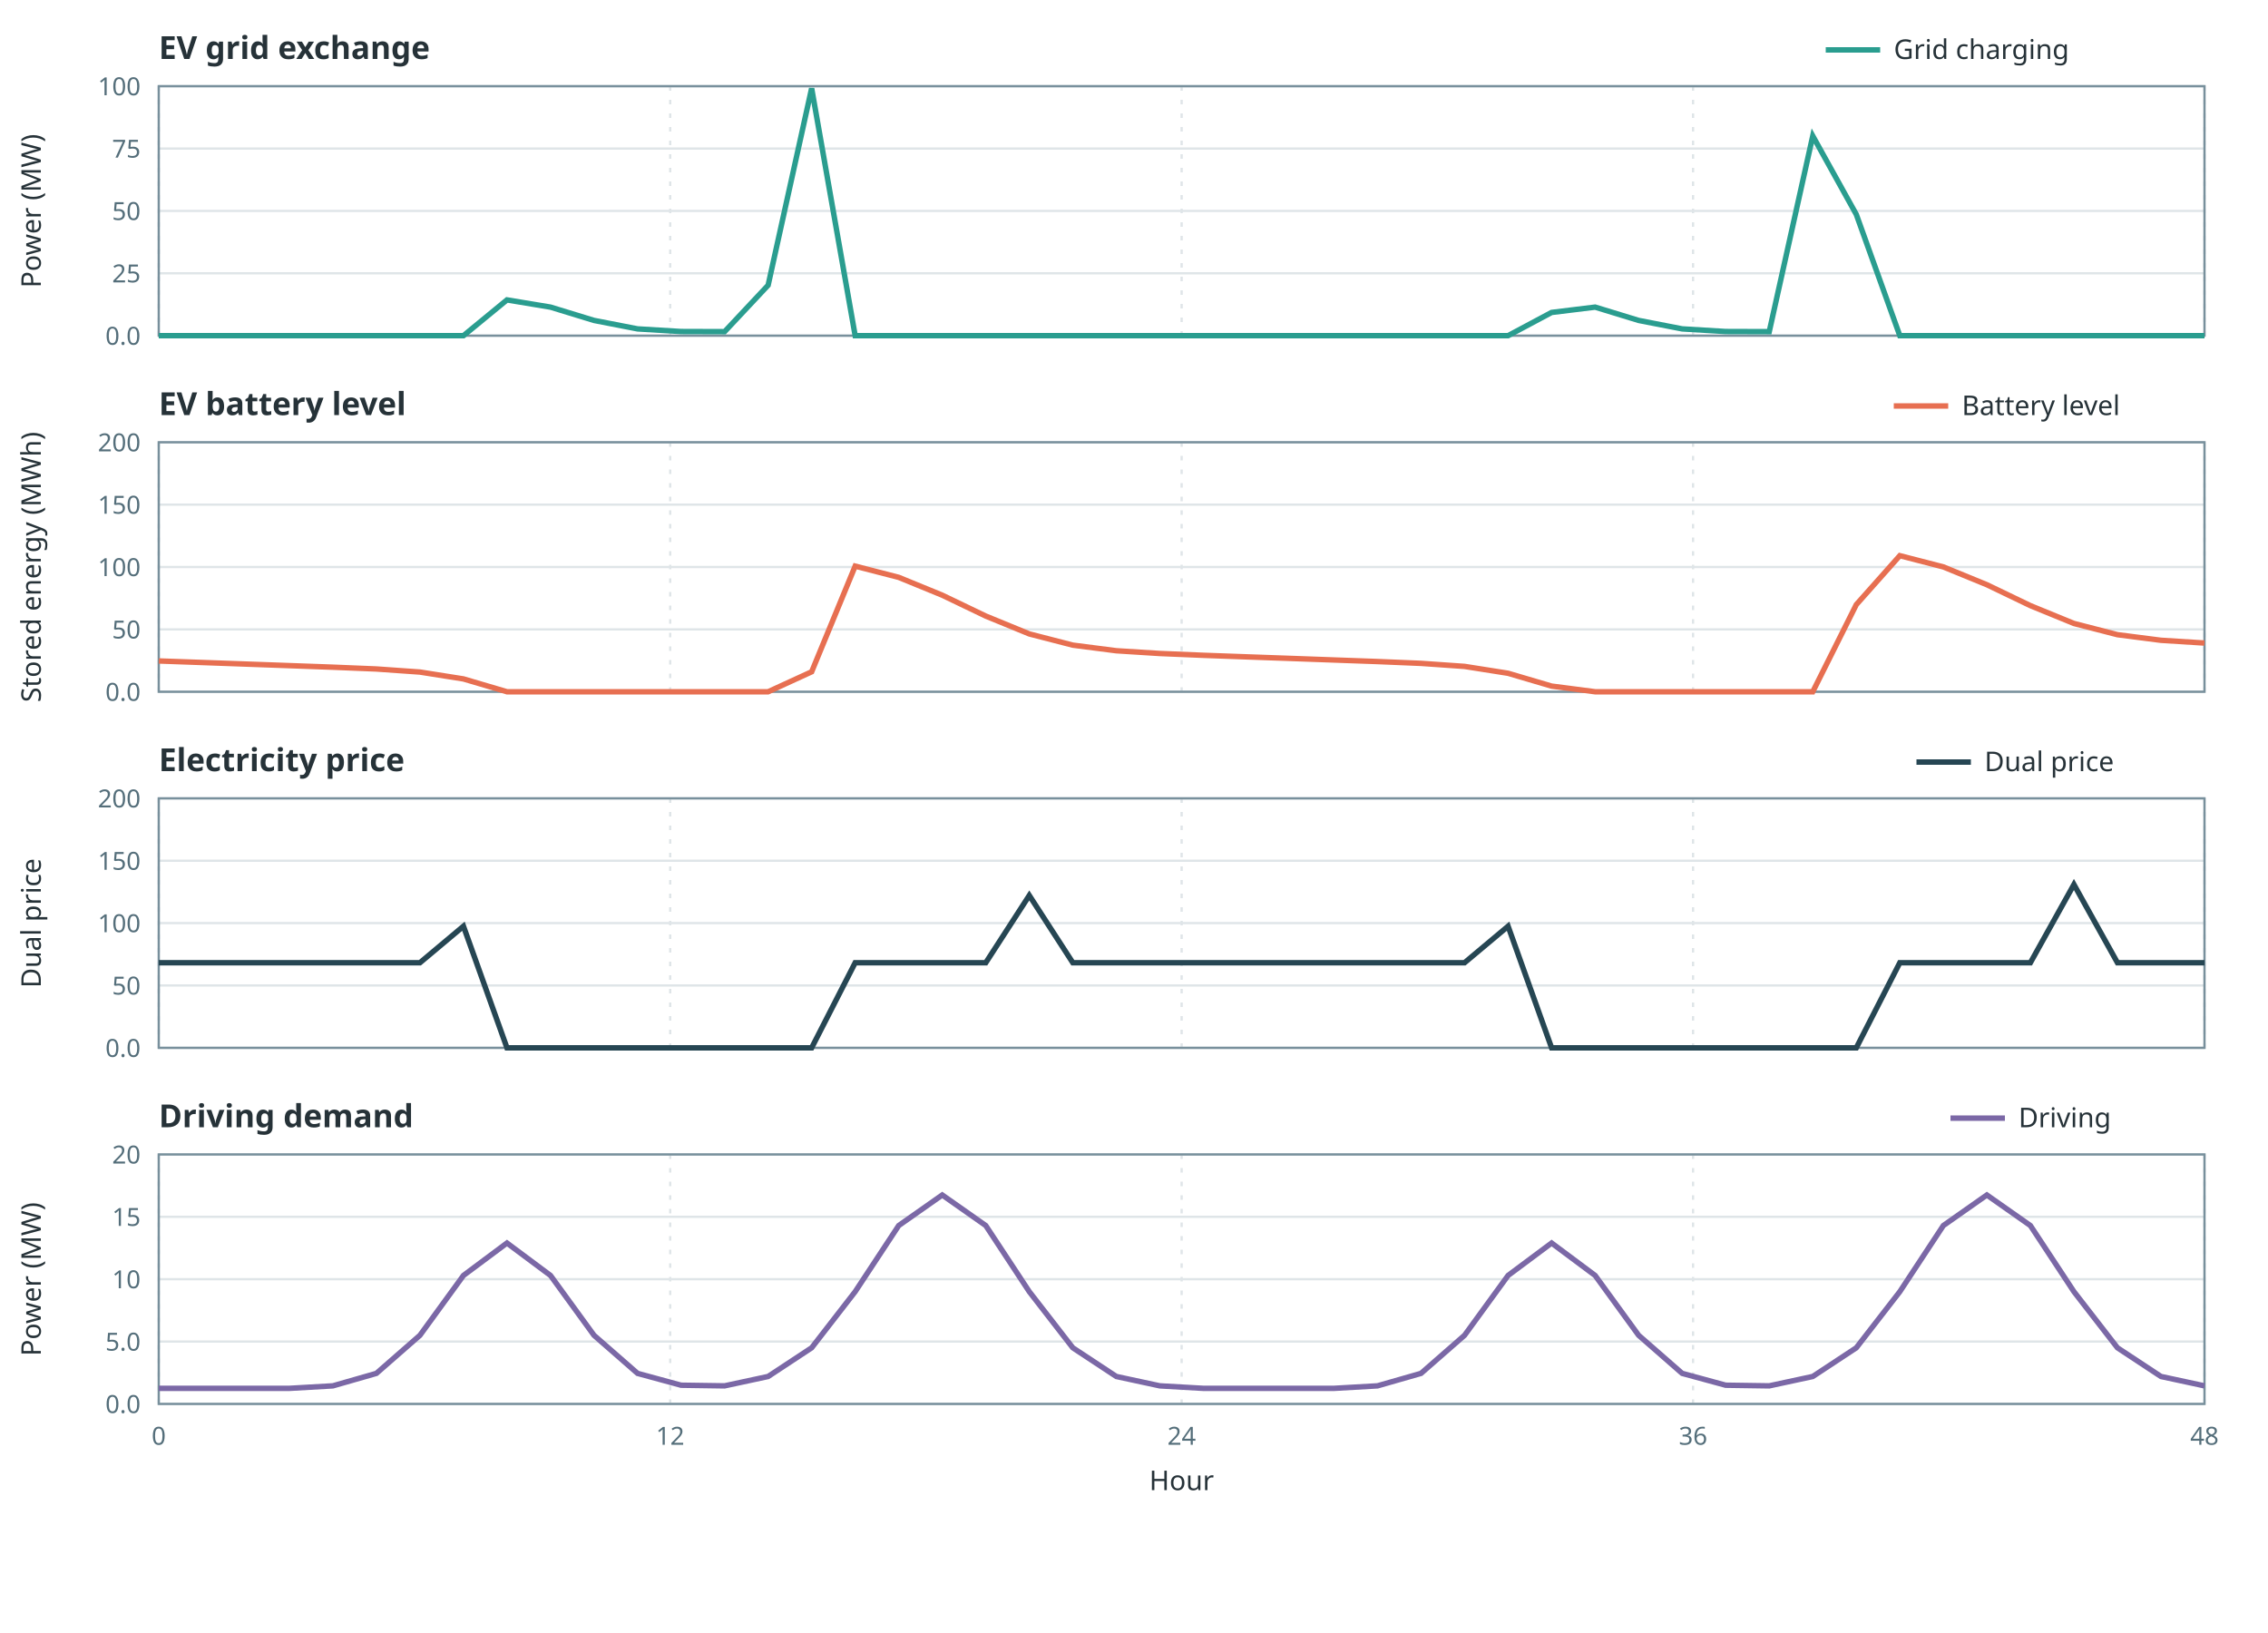
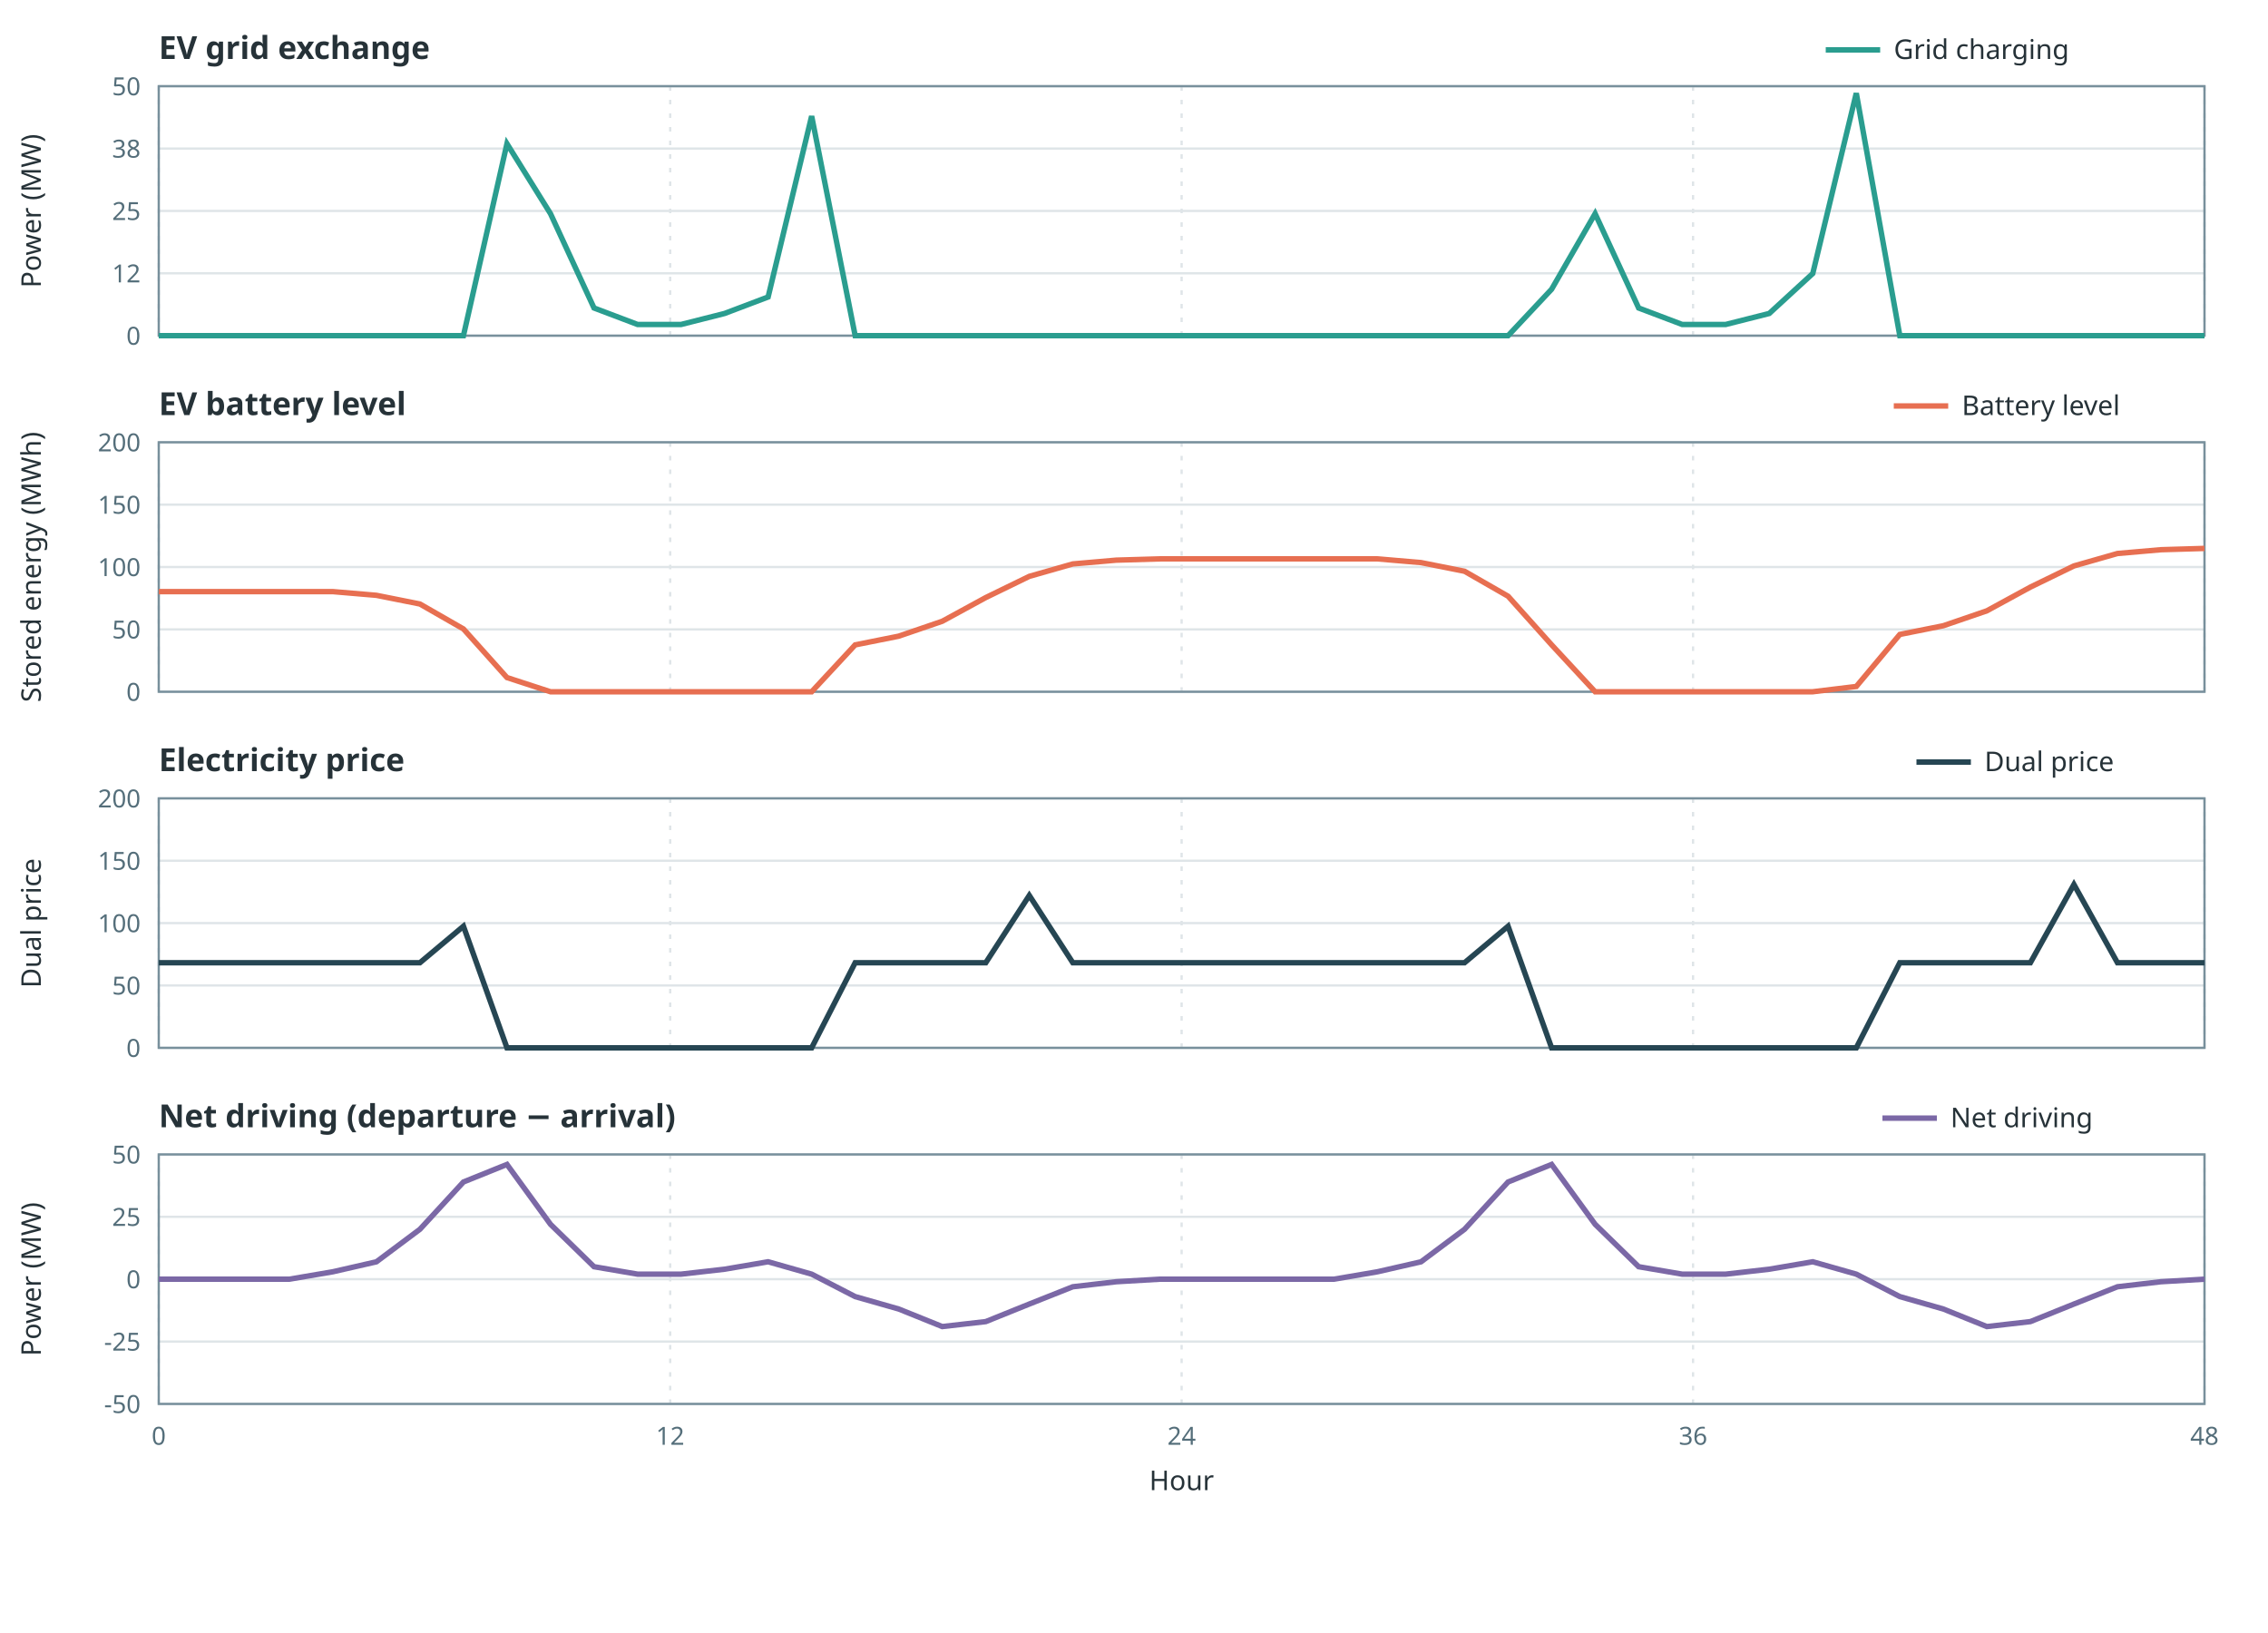
<svg xmlns="http://www.w3.org/2000/svg" width="1000" height="720" viewBox="0 0 1000 720" role="img">
  <style>
    text { font-family: system-ui, sans-serif; fill: #263238; }
    .title { font-size: 14px; font-weight: 600; }
    .legend { font-size: 12px; }
    .axis-label { font-size: 12px; text-anchor: middle; }
    .tick { font-size: 11px; text-anchor: end; fill: #546e7a; }
    .tick.x { text-anchor: middle; }
    .grid { stroke: #dfe5e8; stroke-width: 1; }
    .grid.vertical { stroke-dasharray: 2 4; }
    .frame { fill: none; stroke: #78909c; stroke-width: 1; }
</style>
  <rect width="100%" height="100%" fill="white" />
  <text class="title" x="70" y="26.0">EV grid exchange</text>
  <text class="axis-label" transform="translate(18 93.0) rotate(-90)">Power (MW)</text>
  <line class="grid" x1="70.0" y1="148.0" x2="972.0" y2="148.0" />
-   <text class="tick" x="62" y="152.0">0.0</text>
+   <text class="tick" x="62" y="152.0">0</text>
  <line class="grid" x1="70.0" y1="120.5" x2="972.0" y2="120.5" />
-   <text class="tick" x="62" y="124.5">25</text>
+   <text class="tick" x="62" y="124.5">12</text>
  <line class="grid" x1="70.0" y1="93.0" x2="972.0" y2="93.0" />
-   <text class="tick" x="62" y="97.0">50</text>
+   <text class="tick" x="62" y="97.0">25</text>
  <line class="grid" x1="70.0" y1="65.5" x2="972.0" y2="65.5" />
-   <text class="tick" x="62" y="69.5">75</text>
+   <text class="tick" x="62" y="69.5">38</text>
  <line class="grid" x1="70.0" y1="38.0" x2="972.0" y2="38.0" />
-   <text class="tick" x="62" y="42.0">100</text>
+   <text class="tick" x="62" y="42.0">50</text>
  <line class="grid vertical" x1="70.0" y1="38.0" x2="70.0" y2="148.0" />
  <line class="grid vertical" x1="295.5" y1="38.0" x2="295.5" y2="148.0" />
  <line class="grid vertical" x1="521.0" y1="38.0" x2="521.0" y2="148.0" />
  <line class="grid vertical" x1="746.5" y1="38.0" x2="746.5" y2="148.0" />
  <line class="grid vertical" x1="972.0" y1="38.0" x2="972.0" y2="148.0" />
  <rect class="frame" x="70.0" y="38.0" width="902.0" height="110.0" />
-   <polyline fill="none" stroke="#2a9d8f" stroke-width="2.4" points="70.00,148.00 89.19,148.00 108.38,148.00 127.57,148.00 146.77,148.00 165.96,148.00 185.15,148.00 204.34,148.00 223.53,132.23 242.72,135.41 261.91,141.28 281.11,145.01 300.30,146.17 319.49,146.23 338.68,125.76 357.87,38.95 377.06,148.00 396.26,148.00 415.45,148.00 434.64,148.00 453.83,148.00 473.02,148.00 492.21,148.00 511.40,148.00 530.60,148.00 549.79,148.00 568.98,148.00 588.17,148.00 607.36,148.00 626.55,148.00 645.74,148.00 664.94,148.00 684.13,137.76 703.32,135.41 722.51,141.28 741.70,145.01 760.89,146.17 780.09,146.23 799.28,59.94 818.47,94.54 837.66,148.00 856.85,148.00 876.04,148.00 895.23,148.00 914.43,148.00 933.62,148.00 952.81,148.00 972.00,148.00" />
+   <polyline fill="none" stroke="#2a9d8f" stroke-width="2.4" points="70.00,148.00 89.19,148.00 108.38,148.00 127.57,148.00 146.77,148.00 165.96,148.00 185.15,148.00 204.34,148.00 223.53,63.36 242.72,94.21 261.91,135.79 281.11,143.06 300.30,143.06 319.49,138.21 338.68,130.94 357.87,51.21 377.06,148.00 396.26,148.00 415.45,148.00 434.64,148.00 453.83,148.00 473.02,148.00 492.21,148.00 511.40,148.00 530.60,148.00 549.79,148.00 568.98,148.00 588.17,148.00 607.36,148.00 626.55,148.00 645.74,148.00 664.94,148.00 684.13,127.53 703.32,94.21 722.51,135.79 741.70,143.06 760.89,143.06 780.09,138.21 799.28,120.59 818.47,41.09 837.66,148.00 856.85,148.00 876.04,148.00 895.23,148.00 914.43,148.00 933.62,148.00 952.81,148.00 972.00,148.00" />
  <line x1="805" y1="22" x2="829" y2="22" stroke="#2a9d8f" stroke-width="2.4" />
  <text class="legend" x="835" y="26">Grid charging</text>
  <text class="title" x="70" y="183.0">EV battery level</text>
  <text class="axis-label" transform="translate(18 250.0) rotate(-90)">Stored energy (MWh)</text>
  <line class="grid" x1="70.0" y1="305.0" x2="972.0" y2="305.0" />
-   <text class="tick" x="62" y="309.0">0.0</text>
+   <text class="tick" x="62" y="309.0">0</text>
  <line class="grid" x1="70.0" y1="277.5" x2="972.0" y2="277.5" />
  <text class="tick" x="62" y="281.5">50</text>
  <line class="grid" x1="70.0" y1="250.0" x2="972.0" y2="250.0" />
  <text class="tick" x="62" y="254.0">100</text>
  <line class="grid" x1="70.0" y1="222.5" x2="972.0" y2="222.5" />
  <text class="tick" x="62" y="226.5">150</text>
  <line class="grid" x1="70.0" y1="195.0" x2="972.0" y2="195.0" />
  <text class="tick" x="62" y="199.0">200</text>
  <line class="grid vertical" x1="70.0" y1="195.0" x2="70.0" y2="305.0" />
  <line class="grid vertical" x1="295.5" y1="195.0" x2="295.5" y2="305.0" />
  <line class="grid vertical" x1="521.0" y1="195.0" x2="521.0" y2="305.0" />
  <line class="grid vertical" x1="746.5" y1="195.0" x2="746.5" y2="305.0" />
  <line class="grid vertical" x1="972.0" y1="195.0" x2="972.0" y2="305.0" />
  <rect class="frame" x="70.0" y="195.0" width="902.0" height="110.0" />
-   <polyline fill="none" stroke="#e76f51" stroke-width="2.4" points="70.00,291.42 89.19,292.10 108.38,292.79 127.57,293.48 146.77,294.17 165.96,294.96 185.15,296.31 204.34,299.34 223.53,305.00 242.72,305.00 261.91,305.00 281.11,305.00 300.30,305.00 319.49,305.00 338.68,305.00 357.87,296.20 377.06,249.61 396.26,254.56 415.45,262.42 434.64,271.63 453.83,279.50 473.02,284.45 492.21,286.92 511.40,288.13 530.60,288.93 549.79,289.62 568.98,290.30 588.17,290.99 607.36,291.68 626.55,292.48 645.74,293.82 664.94,296.85 684.13,302.51 703.32,305.00 722.51,305.00 741.70,305.00 760.89,305.00 780.09,305.00 799.28,305.00 818.47,266.58 837.66,245.00 856.85,249.95 876.04,257.81 895.23,267.03 914.43,274.89 933.62,279.84 952.81,282.31 972.00,283.52" />
+   <polyline fill="none" stroke="#e76f51" stroke-width="2.4" points="70.00,260.85 89.19,260.85 108.38,260.85 127.57,260.85 146.77,260.85 165.96,262.48 185.15,266.31 204.34,277.31 223.53,298.74 242.72,305.00 261.91,305.00 281.11,305.00 300.30,305.00 319.49,305.00 338.68,305.00 357.87,305.00 377.06,284.33 396.26,280.49 415.45,273.92 434.64,263.47 453.83,254.12 473.02,248.64 492.21,246.97 511.40,246.41 530.60,246.41 549.79,246.41 568.98,246.41 588.17,246.41 607.36,246.41 626.55,248.05 645.74,251.87 664.94,262.88 684.13,284.30 703.32,305.00 722.51,305.00 741.70,305.00 760.89,305.00 780.09,305.00 799.28,305.00 818.47,302.67 837.66,279.73 856.85,275.89 876.04,269.31 895.23,258.86 914.43,249.52 933.62,244.04 952.81,242.37 972.00,241.80" />
  <line x1="835" y1="179" x2="859" y2="179" stroke="#e76f51" stroke-width="2.4" />
  <text class="legend" x="865" y="183">Battery level</text>
  <text class="title" x="70" y="340.0">Electricity price</text>
  <text class="axis-label" transform="translate(18 407.0) rotate(-90)">Dual price</text>
  <line class="grid" x1="70.0" y1="462.0" x2="972.0" y2="462.0" />
-   <text class="tick" x="62" y="466.0">0.0</text>
+   <text class="tick" x="62" y="466.0">0</text>
  <line class="grid" x1="70.0" y1="434.5" x2="972.0" y2="434.5" />
  <text class="tick" x="62" y="438.5">50</text>
  <line class="grid" x1="70.0" y1="407.0" x2="972.0" y2="407.0" />
  <text class="tick" x="62" y="411.0">100</text>
  <line class="grid" x1="70.0" y1="379.5" x2="972.0" y2="379.5" />
  <text class="tick" x="62" y="383.5">150</text>
  <line class="grid" x1="70.0" y1="352.0" x2="972.0" y2="352.0" />
  <text class="tick" x="62" y="356.0">200</text>
  <line class="grid vertical" x1="70.0" y1="352.0" x2="70.0" y2="462.0" />
  <line class="grid vertical" x1="295.5" y1="352.0" x2="295.5" y2="462.0" />
  <line class="grid vertical" x1="521.0" y1="352.0" x2="521.0" y2="462.0" />
  <line class="grid vertical" x1="746.5" y1="352.0" x2="746.5" y2="462.0" />
  <line class="grid vertical" x1="972.0" y1="352.0" x2="972.0" y2="462.0" />
  <rect class="frame" x="70.0" y="352.0" width="902.0" height="110.0" />
  <polyline fill="none" stroke="#264653" stroke-width="2.4" points="70.00,424.47 89.19,424.47 108.38,424.47 127.57,424.47 146.77,424.47 165.96,424.47 185.15,424.47 204.34,408.38 223.53,462.00 242.72,462.00 261.91,462.00 281.11,462.00 300.30,462.00 319.49,462.00 338.68,462.00 357.87,462.00 377.06,424.47 396.26,424.47 415.45,424.47 434.64,424.47 453.83,394.81 473.02,424.47 492.21,424.47 511.40,424.47 530.60,424.47 549.79,424.47 568.98,424.47 588.17,424.47 607.36,424.47 626.55,424.47 645.74,424.47 664.94,408.38 684.13,462.00 703.32,462.00 722.51,462.00 741.70,462.00 760.89,462.00 780.09,462.00 799.28,462.00 818.47,462.00 837.66,424.47 856.85,424.47 876.04,424.47 895.23,424.47 914.43,389.98 933.62,424.47 952.81,424.47 972.00,424.47" />
  <line x1="845" y1="336" x2="869" y2="336" stroke="#264653" stroke-width="2.4" />
  <text class="legend" x="875" y="340">Dual price</text>
-   <text class="title" x="70" y="497.0">Driving demand</text>
+   <text class="title" x="70" y="497.0">Net driving (departure − arrival)</text>
  <text class="axis-label" transform="translate(18 564.0) rotate(-90)">Power (MW)</text>
  <line class="grid" x1="70.0" y1="619.0" x2="972.0" y2="619.0" />
-   <text class="tick" x="62" y="623.0">0.0</text>
+   <text class="tick" x="62" y="623.0">-50</text>
  <line class="grid" x1="70.0" y1="591.5" x2="972.0" y2="591.5" />
-   <text class="tick" x="62" y="595.5">5.0</text>
+   <text class="tick" x="62" y="595.5">-25</text>
  <line class="grid" x1="70.0" y1="564.0" x2="972.0" y2="564.0" />
-   <text class="tick" x="62" y="568.0">10</text>
+   <text class="tick" x="62" y="568.0">0</text>
  <line class="grid" x1="70.0" y1="536.5" x2="972.0" y2="536.5" />
-   <text class="tick" x="62" y="540.5">15</text>
+   <text class="tick" x="62" y="540.5">25</text>
  <line class="grid" x1="70.0" y1="509.0" x2="972.0" y2="509.0" />
-   <text class="tick" x="62" y="513.0">20</text>
+   <text class="tick" x="62" y="513.0">50</text>
  <line class="grid vertical" x1="70.0" y1="509.0" x2="70.0" y2="619.0" />
  <text class="tick x" x="70.0" y="637.0">0</text>
  <line class="grid vertical" x1="295.5" y1="509.0" x2="295.5" y2="619.0" />
  <text class="tick x" x="295.5" y="637.0">12</text>
  <line class="grid vertical" x1="521.0" y1="509.0" x2="521.0" y2="619.0" />
  <text class="tick x" x="521.0" y="637.0">24</text>
  <line class="grid vertical" x1="746.5" y1="509.0" x2="746.5" y2="619.0" />
  <text class="tick x" x="746.5" y="637.0">36</text>
  <line class="grid vertical" x1="972.0" y1="509.0" x2="972.0" y2="619.0" />
  <text class="tick x" x="972.0" y="637.0">48</text>
  <rect class="frame" x="70.0" y="509.0" width="902.0" height="110.0" />
-   <polyline fill="none" stroke="#7b68a6" stroke-width="2.4" points="70.00,612.13 89.19,612.13 108.38,612.13 127.57,612.13 146.77,611.03 165.96,605.53 185.15,588.75 204.34,562.36 223.53,548.06 242.72,562.36 261.91,588.75 281.11,605.53 300.30,610.75 319.49,611.03 338.68,606.90 357.87,594.25 377.06,569.50 396.26,540.36 415.45,526.88 434.64,540.36 453.83,569.50 473.02,594.25 492.21,606.90 511.40,611.03 530.60,612.13 549.79,612.13 568.98,612.13 588.17,612.13 607.36,611.03 626.55,605.53 645.74,588.75 664.94,562.36 684.13,548.06 703.32,562.36 722.51,588.75 741.70,605.53 760.89,610.75 780.09,611.03 799.28,606.90 818.47,594.25 837.66,569.50 856.85,540.36 876.04,526.88 895.23,540.36 914.43,569.50 933.62,594.25 952.81,606.90 972.00,611.03" />
+   <polyline fill="none" stroke="#7b68a6" stroke-width="2.4" points="70.00,564.00 89.19,564.00 108.38,564.00 127.57,564.00 146.77,560.73 165.96,556.34 185.15,542.00 204.34,521.14 223.53,513.40 242.72,539.80 261.91,558.50 281.11,561.78 300.30,561.78 319.49,559.60 338.68,556.32 357.87,561.78 377.06,571.68 396.26,577.15 415.45,584.89 434.64,582.70 453.83,574.96 473.02,567.34 492.21,565.12 511.40,564.00 530.60,564.00 549.79,564.00 568.98,564.00 588.17,564.00 607.36,560.73 626.55,556.34 645.74,542.00 664.94,521.14 684.13,513.40 703.32,539.80 722.51,558.50 741.70,561.78 760.89,561.78 780.09,559.60 799.28,556.32 818.47,561.78 837.66,571.68 856.85,577.15 876.04,584.89 895.23,582.70 914.43,574.96 933.62,567.34 952.81,565.12 972.00,564.00" />
  <text class="axis-label" x="521.0" y="657.0">Hour</text>
-   <line x1="860" y1="493" x2="884" y2="493" stroke="#7b68a6" stroke-width="2.4" />
-   <text class="legend" x="890" y="497">Driving</text>
+   <line x1="830" y1="493" x2="854" y2="493" stroke="#7b68a6" stroke-width="2.4" />
+   <text class="legend" x="860" y="497">Net driving</text>
</svg>
